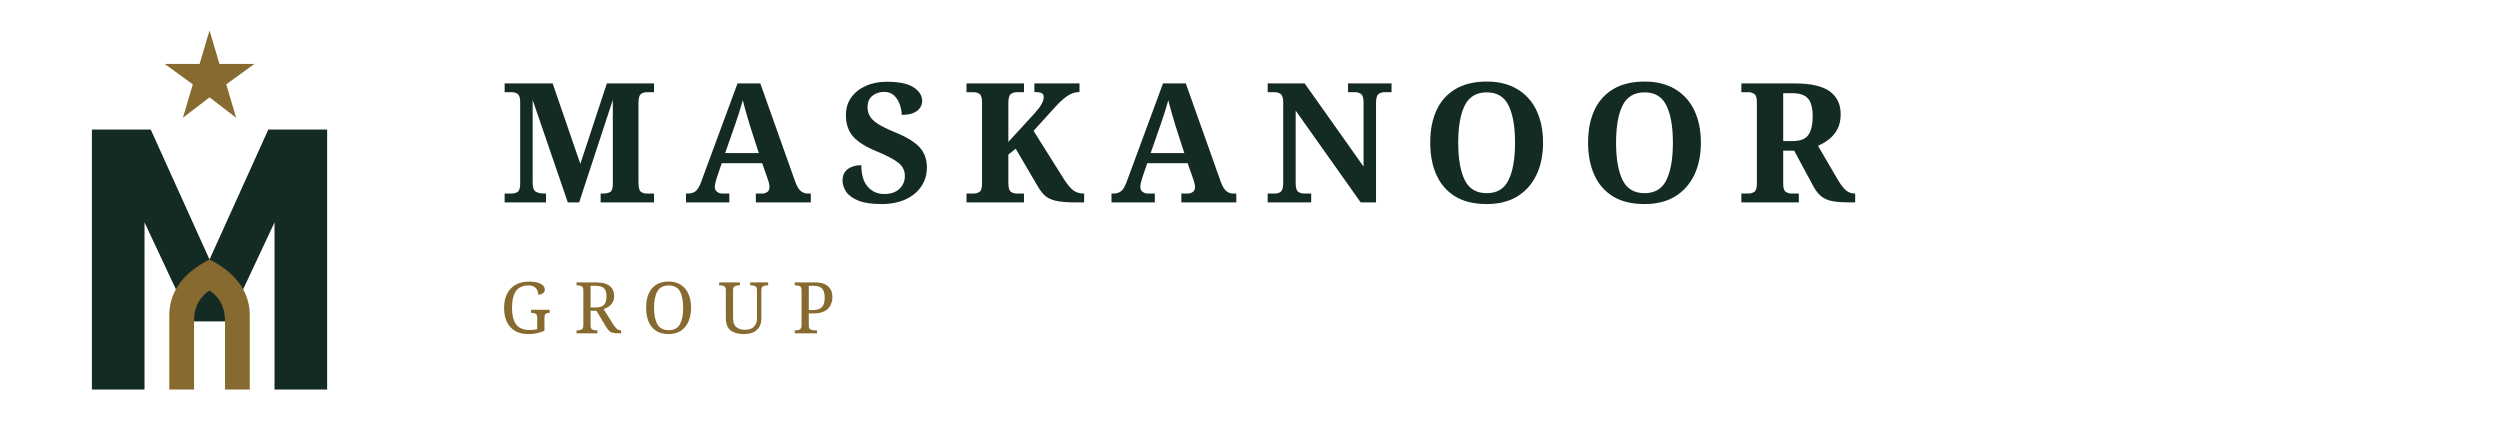
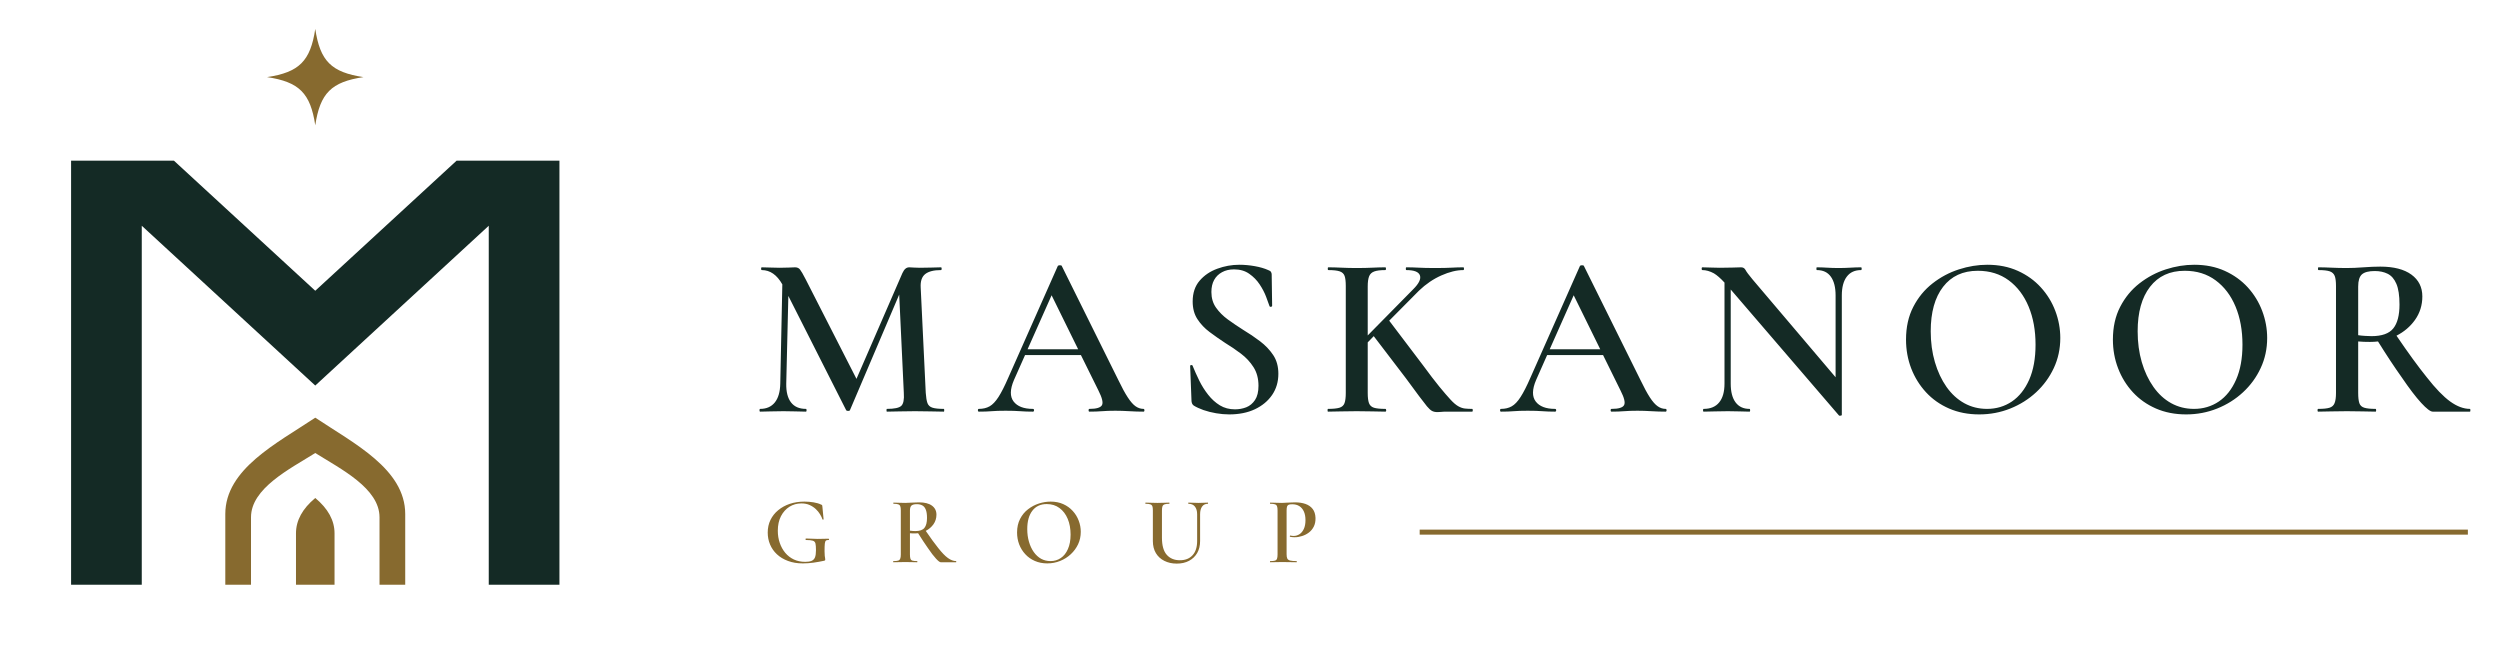
- <svg xmlns="http://www.w3.org/2000/svg" viewBox="0 0 420 72" fill="none" role="img" aria-label="Maskanoor Group">
-   <g transform="translate(4,2) scale(0.52)">
-     <path fill="#876A2F" d="M60 6 L63.2 16.8 L74.5 16.8 L65.4 23.4 L68.6 34.2 L60 27.6 L51.4 34.2 L54.6 23.4 L45.5 16.8 L56.8 16.8 Z" />
-     <path fill="#142A25" d="M22 122 L22 38 L41 38 L60 80 L79 38 L98 38 L98 122 L81 122 L81 68 L66 100 L54 100 L39 68 L39 122 Z" />
-     <path fill="#876A2F" d="M47 122 L47 98 C47 90 52 84 60 80 C68 84 73 90 73 98 L73 122 L65 122 L65 100 C65 95 63 92 60 90 C57 92 55 95 55 100 L55 122 Z" />
+ <svg xmlns="http://www.w3.org/2000/svg" viewBox="0 0 498 132" role="img" aria-label="Maskanoor Group">
+   <g transform="translate(-14 0) scale(0.64)">
+     <path fill="#142A25" d="M44 50h22v132H44zM174 50h22v132h-22zM44 50h32l44 40.5L164 50h32l-76 70z" />
+     <path fill="#876A2F" fill-rule="evenodd" d="M92 182v-22c0-14 16-22 28-30c12 8 28 16 28 30v22zM100 182v-21c0-9 12-15 20-20c8 5 20 11 20 20v21z" />
+     <path fill="#876A2F" d="M114 182v-16q0-6 6-11q6 5 6 11v16z" />
+     <path fill="#876A2F" d="M120 9C121.500 19 125 22.500 135 24C125 25.500 121.500 29 120 39C118.500 29 115 25.500 105 24C115 22.500 118.500 19 120 9z" />
  </g>
-   <text x="84" y="34" font-family="Cormorant Garamond, Georgia, serif" font-size="28" font-weight="600" letter-spacing="0.16em" fill="#142A25">MASKANOOR</text>
-   <text x="84" y="56" font-family="Cormorant Garamond, Georgia, serif" font-size="12" font-weight="500" letter-spacing="0.32em" fill="#876A2F">GROUP</text>
+   <path fill="#142A25" transform="translate(150 82)" d="M5.43 -5.57 5.84 -25.35Q4.23 -28.2 1.75 -28.2Q1.61 -28.2 1.61 -28.47Q1.61 -28.75 1.75 -28.75Q2.62 -28.75 3.61 -28.7Q4.6 -28.66 5.29 -28.66Q6.3 -28.66 7.11 -28.7Q7.91 -28.75 8.37 -28.75Q9.02 -28.75 9.36 -28.31Q9.71 -27.88 10.49 -26.36L20.61 -6.53L29.76 -27.6Q30.04 -28.2 30.36 -28.47Q30.68 -28.75 31.14 -28.75Q31.56 -28.75 32.04 -28.7Q32.52 -28.66 33.21 -28.66Q34.59 -28.66 35.56 -28.7Q36.52 -28.75 37.44 -28.75Q37.58 -28.75 37.58 -28.47Q37.58 -28.2 37.44 -28.2Q35.33 -28.2 34.32 -27.42Q33.3 -26.63 33.4 -24.75L34.41 -3.73Q34.5 -2.39 34.75 -1.7Q35.01 -1.01 35.77 -0.78Q36.52 -0.55 38 -0.55Q38.09 -0.55 38.09 -0.28Q38.09 0 38 0Q36.8 0 35.33 -0.05Q33.86 -0.09 32.25 -0.09Q30.64 -0.09 29.23 -0.05Q27.83 0 26.68 0Q26.59 0 26.59 -0.28Q26.59 -0.55 26.68 -0.55Q28.89 -0.55 29.53 -1.15Q30.18 -1.75 30.04 -3.73L29.12 -23.32L19.32 -0.32Q19.27 -0.14 18.95 -0.14Q18.63 -0.14 18.54 -0.32L7.04 -23.05L6.62 -5.57Q6.58 -3.13 7.57 -1.84Q8.56 -0.55 10.53 -0.55Q10.67 -0.55 10.67 -0.28Q10.67 0 10.53 0Q9.52 0 8.46 -0.05Q7.41 -0.09 6.07 -0.09Q4.69 -0.09 3.57 -0.05Q2.44 0 1.43 0Q1.29 0 1.29 -0.28Q1.29 -0.55 1.43 -0.55Q3.31 -0.55 4.35 -1.84Q5.38 -3.13 5.43 -5.57Z M77.79 -0.55Q77.97 -0.55 77.97 -0.28Q77.97 0 77.79 0Q76.41 0 74.96 -0.09Q73.51 -0.18 72.17 -0.18Q70.66 -0.18 69.53 -0.09Q68.4 0 67.02 0Q66.84 0 66.84 -0.28Q66.84 -0.55 67.02 -0.55Q69.09 -0.55 69.51 -1.29Q69.92 -2.02 68.82 -4.19L65.32 -11.27H54.19L51.98 -6.3Q50.78 -3.5 51.91 -2.02Q53.04 -0.55 55.75 -0.55Q55.98 -0.55 55.98 -0.28Q55.98 0 55.75 0Q54.37 0 53.22 -0.09Q52.07 -0.18 50.32 -0.18Q48.58 -0.18 47.54 -0.09Q46.51 0 44.99 0Q44.8 0 44.8 -0.28Q44.8 -0.55 44.99 -0.55Q46.23 -0.55 47.13 -1.06Q48.02 -1.56 48.9 -2.92Q49.77 -4.28 50.83 -6.72L60.72 -29.03Q60.81 -29.16 61.13 -29.16Q61.46 -29.16 61.5 -29.03L72.77 -6.3Q73.83 -4.09 74.66 -2.83Q75.49 -1.56 76.22 -1.06Q76.96 -0.55 77.79 -0.55ZM64.77 -12.42 59.48 -23.18 54.69 -12.42Z M91.31 -23.83Q91.31 -22.03 92.23 -20.72Q93.15 -19.41 94.6 -18.35Q96.05 -17.3 97.66 -16.28Q99.41 -15.23 100.99 -14.03Q102.58 -12.83 103.61 -11.29Q104.65 -9.75 104.65 -7.54Q104.65 -5.15 103.41 -3.33Q102.17 -1.52 99.98 -0.48Q97.8 0.55 94.85 0.55Q93.61 0.55 92.25 0.32Q90.9 0.09 89.72 -0.32Q88.55 -0.74 87.81 -1.2Q87.63 -1.33 87.51 -1.52Q87.4 -1.7 87.35 -2.07L87.08 -9.02Q87.08 -9.11 87.08 -9.2Q87.17 -9.25 87.31 -9.29Q87.54 -9.29 87.58 -9.11Q88.14 -7.73 88.89 -6.19Q89.65 -4.65 90.67 -3.36Q91.68 -2.07 92.99 -1.26Q94.3 -0.46 96 -0.46Q97.2 -0.46 98.26 -0.87Q99.31 -1.29 100 -2.32Q100.69 -3.36 100.69 -5.15Q100.69 -7.31 99.7 -8.86Q98.72 -10.4 97.2 -11.55Q95.68 -12.7 94.02 -13.71Q92.41 -14.77 90.94 -15.87Q89.47 -16.97 88.53 -18.42Q87.58 -19.87 87.58 -21.94Q87.58 -24.47 88.96 -26.08Q90.34 -27.69 92.48 -28.47Q94.62 -29.26 96.88 -29.26Q98.39 -29.26 99.96 -28.98Q101.52 -28.7 102.63 -28.2Q103.04 -28.06 103.18 -27.83Q103.32 -27.6 103.32 -27.32L103.41 -21.11Q103.41 -20.93 103.2 -20.88Q102.99 -20.84 102.9 -20.98Q102.67 -21.67 102.21 -22.88Q101.75 -24.1 100.92 -25.35Q100.1 -26.59 98.85 -27.46Q97.61 -28.34 95.82 -28.34Q94.44 -28.34 93.43 -27.78Q92.41 -27.23 91.86 -26.24Q91.31 -25.25 91.31 -23.83Z M118.08 -3.73V-25.02Q118.08 -26.36 117.85 -27.02Q117.62 -27.69 116.86 -27.95Q116.1 -28.2 114.59 -28.2Q114.49 -28.2 114.49 -28.47Q114.49 -28.75 114.59 -28.75Q115.78 -28.75 117.21 -28.68Q118.63 -28.61 120.24 -28.61Q121.99 -28.61 123.42 -28.68Q124.84 -28.75 125.95 -28.75Q126.09 -28.75 126.09 -28.47Q126.09 -28.2 125.95 -28.2Q124.48 -28.2 123.74 -27.92Q123 -27.65 122.73 -26.96Q122.45 -26.27 122.45 -24.93V-15.18L131.51 -24.38Q133.22 -26.08 132.85 -27.14Q132.48 -28.2 130.13 -28.2Q130.04 -28.2 130.04 -28.47Q130.04 -28.75 130.13 -28.75Q131.38 -28.75 132.62 -28.68Q133.86 -28.61 135.88 -28.61Q137.95 -28.61 139.15 -28.68Q140.35 -28.75 141.5 -28.75Q141.63 -28.75 141.63 -28.47Q141.63 -28.2 141.5 -28.2Q139.52 -28.2 137.13 -27.14Q134.73 -26.08 132.66 -24.1L126.73 -18.12L133.49 -9.2Q135.38 -6.62 136.71 -4.99Q138.05 -3.36 138.92 -2.42Q139.79 -1.47 140.48 -1.08Q141.17 -0.69 141.82 -0.62Q142.46 -0.55 143.24 -0.55Q143.38 -0.55 143.38 -0.28Q143.38 0 143.24 0H138.09Q137.49 0 137.08 0.05Q136.67 0.09 136.34 0.09Q135.7 0.09 135.26 -0.14Q134.83 -0.37 134.25 -1.06Q133.68 -1.75 132.69 -3.08Q131.7 -4.42 130.04 -6.67L123.65 -15.04L122.45 -13.8V-3.73Q122.45 -2.39 122.7 -1.7Q122.96 -1.01 123.69 -0.78Q124.43 -0.55 125.95 -0.55Q126.13 -0.55 126.13 -0.28Q126.13 0 125.95 0Q124.8 0 123.39 -0.05Q121.99 -0.09 120.24 -0.09Q118.63 -0.09 117.16 -0.05Q115.69 0 114.54 0Q114.45 0 114.45 -0.28Q114.45 -0.55 114.54 -0.55Q116.06 -0.55 116.82 -0.78Q117.58 -1.01 117.83 -1.7Q118.08 -2.39 118.08 -3.73Z M181.79 -0.55Q181.98 -0.55 181.98 -0.28Q181.98 0 181.79 0Q180.41 0 178.96 -0.09Q177.51 -0.18 176.18 -0.18Q174.66 -0.18 173.53 -0.09Q172.41 0 171.03 0Q170.84 0 170.84 -0.28Q170.84 -0.55 171.03 -0.55Q173.1 -0.55 173.51 -1.29Q173.93 -2.02 172.82 -4.19L169.33 -11.27H158.19L155.99 -6.3Q154.79 -3.5 155.92 -2.02Q157.04 -0.55 159.76 -0.55Q159.99 -0.55 159.99 -0.28Q159.99 0 159.76 0Q158.38 0 157.23 -0.09Q156.08 -0.18 154.33 -0.18Q152.58 -0.18 151.55 -0.09Q150.51 0 148.99 0Q148.81 0 148.81 -0.28Q148.81 -0.55 148.99 -0.55Q150.24 -0.55 151.13 -1.06Q152.03 -1.56 152.9 -2.92Q153.78 -4.28 154.84 -6.72L164.73 -29.03Q164.82 -29.16 165.14 -29.16Q165.46 -29.16 165.51 -29.03L176.78 -6.3Q177.84 -4.09 178.66 -2.83Q179.49 -1.56 180.23 -1.06Q180.96 -0.55 181.79 -0.55ZM168.77 -12.42 163.48 -23.18 158.7 -12.42Z M193.52 -5.57V-25.71Q192.33 -27 191.41 -27.55Q190.21 -28.2 189.11 -28.2Q188.97 -28.2 188.97 -28.47Q188.97 -28.75 189.11 -28.75Q189.98 -28.75 190.9 -28.7Q191.82 -28.66 192.6 -28.66Q193.98 -28.66 195.11 -28.7Q196.24 -28.75 196.83 -28.75Q197.43 -28.75 197.71 -28.22Q197.98 -27.69 199.09 -26.36L215.65 -6.85V-23.14Q215.65 -25.58 214.7 -26.89Q213.76 -28.2 211.92 -28.2Q211.83 -28.2 211.83 -28.47Q211.83 -28.75 211.92 -28.75Q212.89 -28.75 213.95 -28.68Q215 -28.61 216.25 -28.61Q217.44 -28.61 218.59 -28.68Q219.74 -28.75 220.71 -28.75Q220.85 -28.75 220.85 -28.47Q220.85 -28.2 220.71 -28.2Q218.87 -28.2 217.88 -26.89Q216.89 -25.58 216.89 -23.14V0.64Q216.89 0.78 216.66 0.8Q216.43 0.83 216.34 0.78L194.76 -24.33V-5.57Q194.76 -3.13 195.73 -1.84Q196.7 -0.55 198.49 -0.55Q198.63 -0.55 198.63 -0.28Q198.63 0 198.49 0Q197.52 0 196.49 -0.05Q195.45 -0.09 194.21 -0.09Q192.88 -0.09 191.66 -0.05Q190.44 0 189.38 0Q189.24 0 189.24 -0.28Q189.24 -0.55 189.38 -0.55Q191.41 -0.55 192.46 -1.84Q193.52 -3.13 193.52 -5.57Z M244.26 0.55Q240.95 0.55 238.26 -0.62Q235.57 -1.79 233.66 -3.86Q231.75 -5.93 230.71 -8.62Q229.68 -11.32 229.68 -14.35Q229.68 -18.08 231.13 -20.88Q232.58 -23.69 234.97 -25.55Q237.36 -27.42 240.21 -28.34Q243.06 -29.26 245.87 -29.26Q249.27 -29.26 251.96 -28.04Q254.66 -26.82 256.54 -24.75Q258.43 -22.68 259.42 -20.06Q260.41 -17.43 260.41 -14.67Q260.41 -11.45 259.12 -8.69Q257.83 -5.93 255.6 -3.86Q253.37 -1.79 250.45 -0.62Q247.53 0.55 244.26 0.55ZM245.82 -0.55Q248.58 -0.55 250.77 -2.02Q252.95 -3.5 254.22 -6.37Q255.48 -9.25 255.48 -13.34Q255.48 -17.62 254.1 -20.93Q252.72 -24.24 250.15 -26.15Q247.57 -28.06 243.98 -28.06Q239.52 -28.06 237.06 -24.86Q234.6 -21.67 234.6 -16.01Q234.6 -12.7 235.43 -9.87Q236.26 -7.04 237.75 -4.92Q239.25 -2.81 241.29 -1.68Q243.34 -0.55 245.82 -0.55Z M285.48 0.55Q282.16 0.55 279.47 -0.62Q276.78 -1.79 274.87 -3.86Q272.96 -5.93 271.93 -8.62Q270.89 -11.32 270.89 -14.35Q270.89 -18.08 272.34 -20.88Q273.79 -23.69 276.18 -25.55Q278.58 -27.42 281.43 -28.34Q284.28 -29.26 287.09 -29.26Q290.49 -29.26 293.18 -28.04Q295.87 -26.82 297.76 -24.75Q299.64 -22.68 300.63 -20.06Q301.62 -17.43 301.62 -14.67Q301.62 -11.45 300.33 -8.69Q299.05 -5.93 296.81 -3.86Q294.58 -1.79 291.66 -0.62Q288.74 0.55 285.48 0.55ZM287.04 -0.55Q289.8 -0.55 291.99 -2.02Q294.17 -3.5 295.43 -6.37Q296.7 -9.25 296.7 -13.34Q296.7 -17.62 295.32 -20.93Q293.94 -24.24 291.36 -26.15Q288.79 -28.06 285.2 -28.06Q280.74 -28.06 278.28 -24.86Q275.82 -21.67 275.82 -16.01Q275.82 -12.7 276.64 -9.87Q277.47 -7.04 278.97 -4.92Q280.46 -2.81 282.51 -1.68Q284.56 -0.55 287.04 -0.55Z M334.6 0Q333.91 0 332.3 -1.75Q330.69 -3.5 328.44 -6.81Q326.28 -9.84 323.7 -13.98Q322.92 -13.89 322.09 -13.89Q321.54 -13.89 320.9 -13.91Q320.25 -13.94 319.75 -13.98V-3.73Q319.75 -2.39 319.98 -1.7Q320.21 -1.01 320.97 -0.78Q321.72 -0.55 323.2 -0.55Q323.33 -0.55 323.33 -0.28Q323.33 0 323.2 0Q322.05 0 320.62 -0.05Q319.19 -0.09 317.49 -0.09Q315.88 -0.09 314.41 -0.05Q312.94 0 311.79 0Q311.65 0 311.65 -0.28Q311.65 -0.55 311.79 -0.55Q313.31 -0.55 314.04 -0.78Q314.78 -1.01 315.05 -1.7Q315.33 -2.39 315.33 -3.73V-25.02Q315.33 -26.36 315.08 -27.02Q314.82 -27.69 314.09 -27.95Q313.35 -28.2 311.83 -28.2Q311.74 -28.2 311.74 -28.47Q311.74 -28.75 311.83 -28.75Q312.98 -28.75 314.43 -28.68Q315.88 -28.61 317.49 -28.61Q318.96 -28.61 320.8 -28.75Q322.64 -28.89 324.16 -28.89Q328.16 -28.89 330.35 -27.3Q332.53 -25.71 332.53 -22.95Q332.53 -20.33 331.06 -18.26Q329.64 -16.28 327.38 -15.13Q330.88 -9.98 333.41 -6.85Q336.03 -3.5 338.08 -2.02Q340.12 -0.55 342.01 -0.55Q342.1 -0.55 342.1 -0.28Q342.1 0 342.01 0ZM327.98 -21.34Q327.98 -24.01 327.36 -25.46Q326.74 -26.91 325.63 -27.46Q324.53 -28.01 323.06 -28.01Q321.26 -28.01 320.5 -27.35Q319.75 -26.68 319.75 -24.93V-15.23Q320.39 -15.13 321.13 -15.09Q321.86 -15.04 322.41 -15.04Q325.5 -15.04 326.74 -16.58Q327.98 -18.12 327.98 -21.34Z" />
+   <path fill="#876A2F" transform="translate(152 112)" d="M7.92 0.23Q6.27 0.23 4.97 -0.26Q3.67 -0.74 2.76 -1.59Q1.86 -2.43 1.4 -3.53Q0.93 -4.64 0.93 -5.91Q0.93 -7.3 1.48 -8.43Q2.03 -9.56 3.02 -10.37Q4.01 -11.19 5.34 -11.64Q6.67 -12.08 8.25 -12.08Q9.18 -12.08 10.08 -11.93Q10.98 -11.78 11.55 -11.49Q11.74 -11.42 11.77 -11.37Q11.8 -11.32 11.82 -11.06L12.06 -8.57Q12.06 -8.51 11.97 -8.49Q11.88 -8.47 11.84 -8.53Q11.69 -9.01 11.35 -9.56Q11.02 -10.11 10.51 -10.59Q9.99 -11.08 9.28 -11.4Q8.57 -11.72 7.64 -11.72Q6.33 -11.72 5.26 -11.06Q4.2 -10.39 3.57 -9.18Q2.94 -7.96 2.94 -6.27Q2.94 -4.96 3.33 -3.85Q3.71 -2.74 4.42 -1.88Q5.13 -1.03 6.14 -0.55Q7.14 -0.08 8.4 -0.08Q9.18 -0.08 9.65 -0.27Q10.13 -0.46 10.34 -0.96Q10.54 -1.46 10.54 -2.39Q10.54 -3.31 10.44 -3.73Q10.34 -4.16 9.92 -4.29Q9.5 -4.43 8.57 -4.43Q8.46 -4.43 8.46 -4.58Q8.46 -4.73 8.55 -4.73Q9.84 -4.66 10.88 -4.65Q11.91 -4.64 13.05 -4.69Q13.13 -4.69 13.15 -4.56Q13.15 -4.46 13.11 -4.45Q13.09 -4.43 13.05 -4.43Q12.69 -4.45 12.52 -4.3Q12.35 -4.16 12.3 -3.69Q12.25 -3.21 12.25 -2.2Q12.25 -1.58 12.29 -1.27Q12.33 -0.97 12.36 -0.83Q12.39 -0.68 12.39 -0.53Q12.39 -0.42 12.35 -0.38Q12.31 -0.34 12.18 -0.3Q11.17 -0.08 10.05 0.08Q8.93 0.23 7.92 0.23Z M35.4 0Q35.11 0 34.45 -0.72Q33.78 -1.44 32.85 -2.81Q31.96 -4.07 30.89 -5.78Q30.57 -5.74 30.23 -5.74Q30 -5.74 29.73 -5.75Q29.47 -5.76 29.26 -5.78V-1.54Q29.26 -0.99 29.36 -0.7Q29.45 -0.42 29.76 -0.32Q30.08 -0.23 30.69 -0.23Q30.74 -0.23 30.74 -0.11Q30.74 0 30.69 0Q30.21 0 29.62 -0.02Q29.03 -0.04 28.33 -0.04Q27.66 -0.04 27.06 -0.02Q26.45 0 25.97 0Q25.92 0 25.92 -0.11Q25.92 -0.23 25.97 -0.23Q26.6 -0.23 26.9 -0.32Q27.21 -0.42 27.32 -0.7Q27.44 -0.99 27.44 -1.54V-10.34Q27.44 -10.89 27.33 -11.16Q27.23 -11.44 26.92 -11.54Q26.62 -11.65 25.99 -11.65Q25.95 -11.65 25.95 -11.76Q25.95 -11.88 25.99 -11.88Q26.47 -11.88 27.07 -11.85Q27.66 -11.82 28.33 -11.82Q28.94 -11.82 29.7 -11.88Q30.46 -11.93 31.08 -11.93Q32.74 -11.93 33.64 -11.28Q34.54 -10.62 34.54 -9.48Q34.54 -8.4 33.93 -7.54Q33.34 -6.73 32.41 -6.25Q33.86 -4.12 34.9 -2.83Q35.99 -1.44 36.83 -0.84Q37.68 -0.23 38.46 -0.23Q38.49 -0.23 38.49 -0.11Q38.49 0 38.46 0ZM32.66 -8.82Q32.66 -9.92 32.4 -10.52Q32.15 -11.12 31.69 -11.34Q31.24 -11.57 30.63 -11.57Q29.89 -11.57 29.57 -11.3Q29.26 -11.02 29.26 -10.3V-6.29Q29.53 -6.25 29.83 -6.23Q30.13 -6.21 30.36 -6.21Q31.64 -6.21 32.15 -6.85Q32.66 -7.49 32.66 -8.82Z M56.62 0.23Q55.25 0.23 54.14 -0.26Q53.03 -0.74 52.24 -1.6Q51.45 -2.45 51.02 -3.56Q50.6 -4.67 50.6 -5.93Q50.6 -7.47 51.2 -8.63Q51.79 -9.79 52.78 -10.55Q53.77 -11.32 54.95 -11.7Q56.13 -12.08 57.28 -12.08Q58.69 -12.08 59.8 -11.58Q60.91 -11.08 61.69 -10.22Q62.47 -9.37 62.88 -8.28Q63.29 -7.2 63.29 -6.06Q63.29 -4.73 62.76 -3.59Q62.22 -2.45 61.3 -1.6Q60.38 -0.74 59.18 -0.26Q57.97 0.23 56.62 0.23ZM57.27 -0.23Q58.41 -0.23 59.31 -0.84Q60.21 -1.44 60.73 -2.63Q61.26 -3.82 61.26 -5.51Q61.26 -7.28 60.69 -8.64Q60.12 -10.01 59.05 -10.8Q57.99 -11.59 56.51 -11.59Q54.66 -11.59 53.65 -10.27Q52.63 -8.95 52.63 -6.61Q52.63 -5.24 52.97 -4.08Q53.31 -2.91 53.93 -2.03Q54.55 -1.16 55.39 -0.69Q56.24 -0.23 57.27 -0.23Z M86.47 -9.56Q86.47 -10.54 86.02 -11.1Q85.58 -11.65 84.74 -11.65Q84.7 -11.65 84.7 -11.76Q84.7 -11.88 84.74 -11.88Q85.22 -11.88 85.7 -11.85Q86.18 -11.82 86.75 -11.82Q87.25 -11.82 87.73 -11.85Q88.22 -11.88 88.62 -11.88Q88.65 -11.88 88.65 -11.76Q88.65 -11.65 88.62 -11.65Q87.86 -11.65 87.46 -11.1Q87.06 -10.54 87.06 -9.56V-4.24Q87.06 -2.85 86.48 -1.84Q85.9 -0.84 84.85 -0.28Q83.81 0.27 82.4 0.27Q81.02 0.27 79.93 -0.28Q78.85 -0.82 78.25 -1.82Q77.65 -2.83 77.65 -4.22V-10.34Q77.65 -10.89 77.55 -11.16Q77.44 -11.44 77.13 -11.54Q76.82 -11.65 76.21 -11.65Q76.15 -11.65 76.15 -11.76Q76.15 -11.88 76.21 -11.88Q76.68 -11.88 77.28 -11.85Q77.88 -11.82 78.55 -11.82Q79.25 -11.82 79.84 -11.85Q80.43 -11.88 80.9 -11.88Q80.96 -11.88 80.96 -11.76Q80.96 -11.65 80.9 -11.65Q80.28 -11.65 79.97 -11.53Q79.67 -11.42 79.56 -11.13Q79.46 -10.85 79.46 -10.3V-4.88Q79.46 -2.56 80.42 -1.48Q81.38 -0.4 83.03 -0.4Q84.65 -0.4 85.56 -1.4Q86.47 -2.39 86.47 -4.22Z M104.29 -1.61Q104.29 -1.04 104.42 -0.75Q104.56 -0.46 104.98 -0.34Q105.41 -0.23 106.27 -0.23Q106.32 -0.23 106.32 -0.11Q106.32 0 106.27 0Q105.66 0 104.95 -0.02Q104.23 -0.04 103.4 -0.04Q102.73 -0.04 102.12 -0.02Q101.52 0 101.04 0Q100.98 0 100.98 -0.11Q100.98 -0.23 101.04 -0.23Q101.67 -0.23 101.97 -0.32Q102.28 -0.42 102.38 -0.7Q102.49 -0.99 102.49 -1.54V-10.34Q102.49 -10.89 102.38 -11.16Q102.28 -11.44 101.97 -11.54Q101.67 -11.65 101.04 -11.65Q100.98 -11.65 100.98 -11.76Q100.98 -11.88 101.04 -11.88Q101.52 -11.88 102.12 -11.85Q102.71 -11.82 103.38 -11.82Q103.83 -11.82 104.57 -11.88Q105.3 -11.93 105.98 -11.93Q107.14 -11.93 108.04 -11.62Q108.95 -11.3 109.48 -10.62Q110.01 -9.94 110.05 -8.82Q110.07 -7.83 109.71 -7.11Q109.34 -6.38 108.73 -5.92Q108.11 -5.45 107.37 -5.22Q106.63 -4.98 105.89 -4.98Q105.68 -4.98 105.44 -5Q105.2 -5.02 104.97 -5.07Q104.92 -5.09 104.94 -5.22Q104.96 -5.3 104.99 -5.32Q105.01 -5.32 105.03 -5.32Q105.18 -5.28 105.37 -5.26Q105.56 -5.24 105.7 -5.24Q106.32 -5.24 106.86 -5.59Q107.39 -5.93 107.72 -6.63Q108.05 -7.33 108.05 -8.4Q108.05 -9.4 107.73 -10.11Q107.41 -10.81 106.83 -11.18Q106.25 -11.55 105.41 -11.55Q104.97 -11.55 104.73 -11.47Q104.48 -11.38 104.39 -11.12Q104.29 -10.85 104.29 -10.3Z" />
+   <path stroke="#876A2F" stroke-width="1" d="M282.8 106H491.6" />
</svg>
